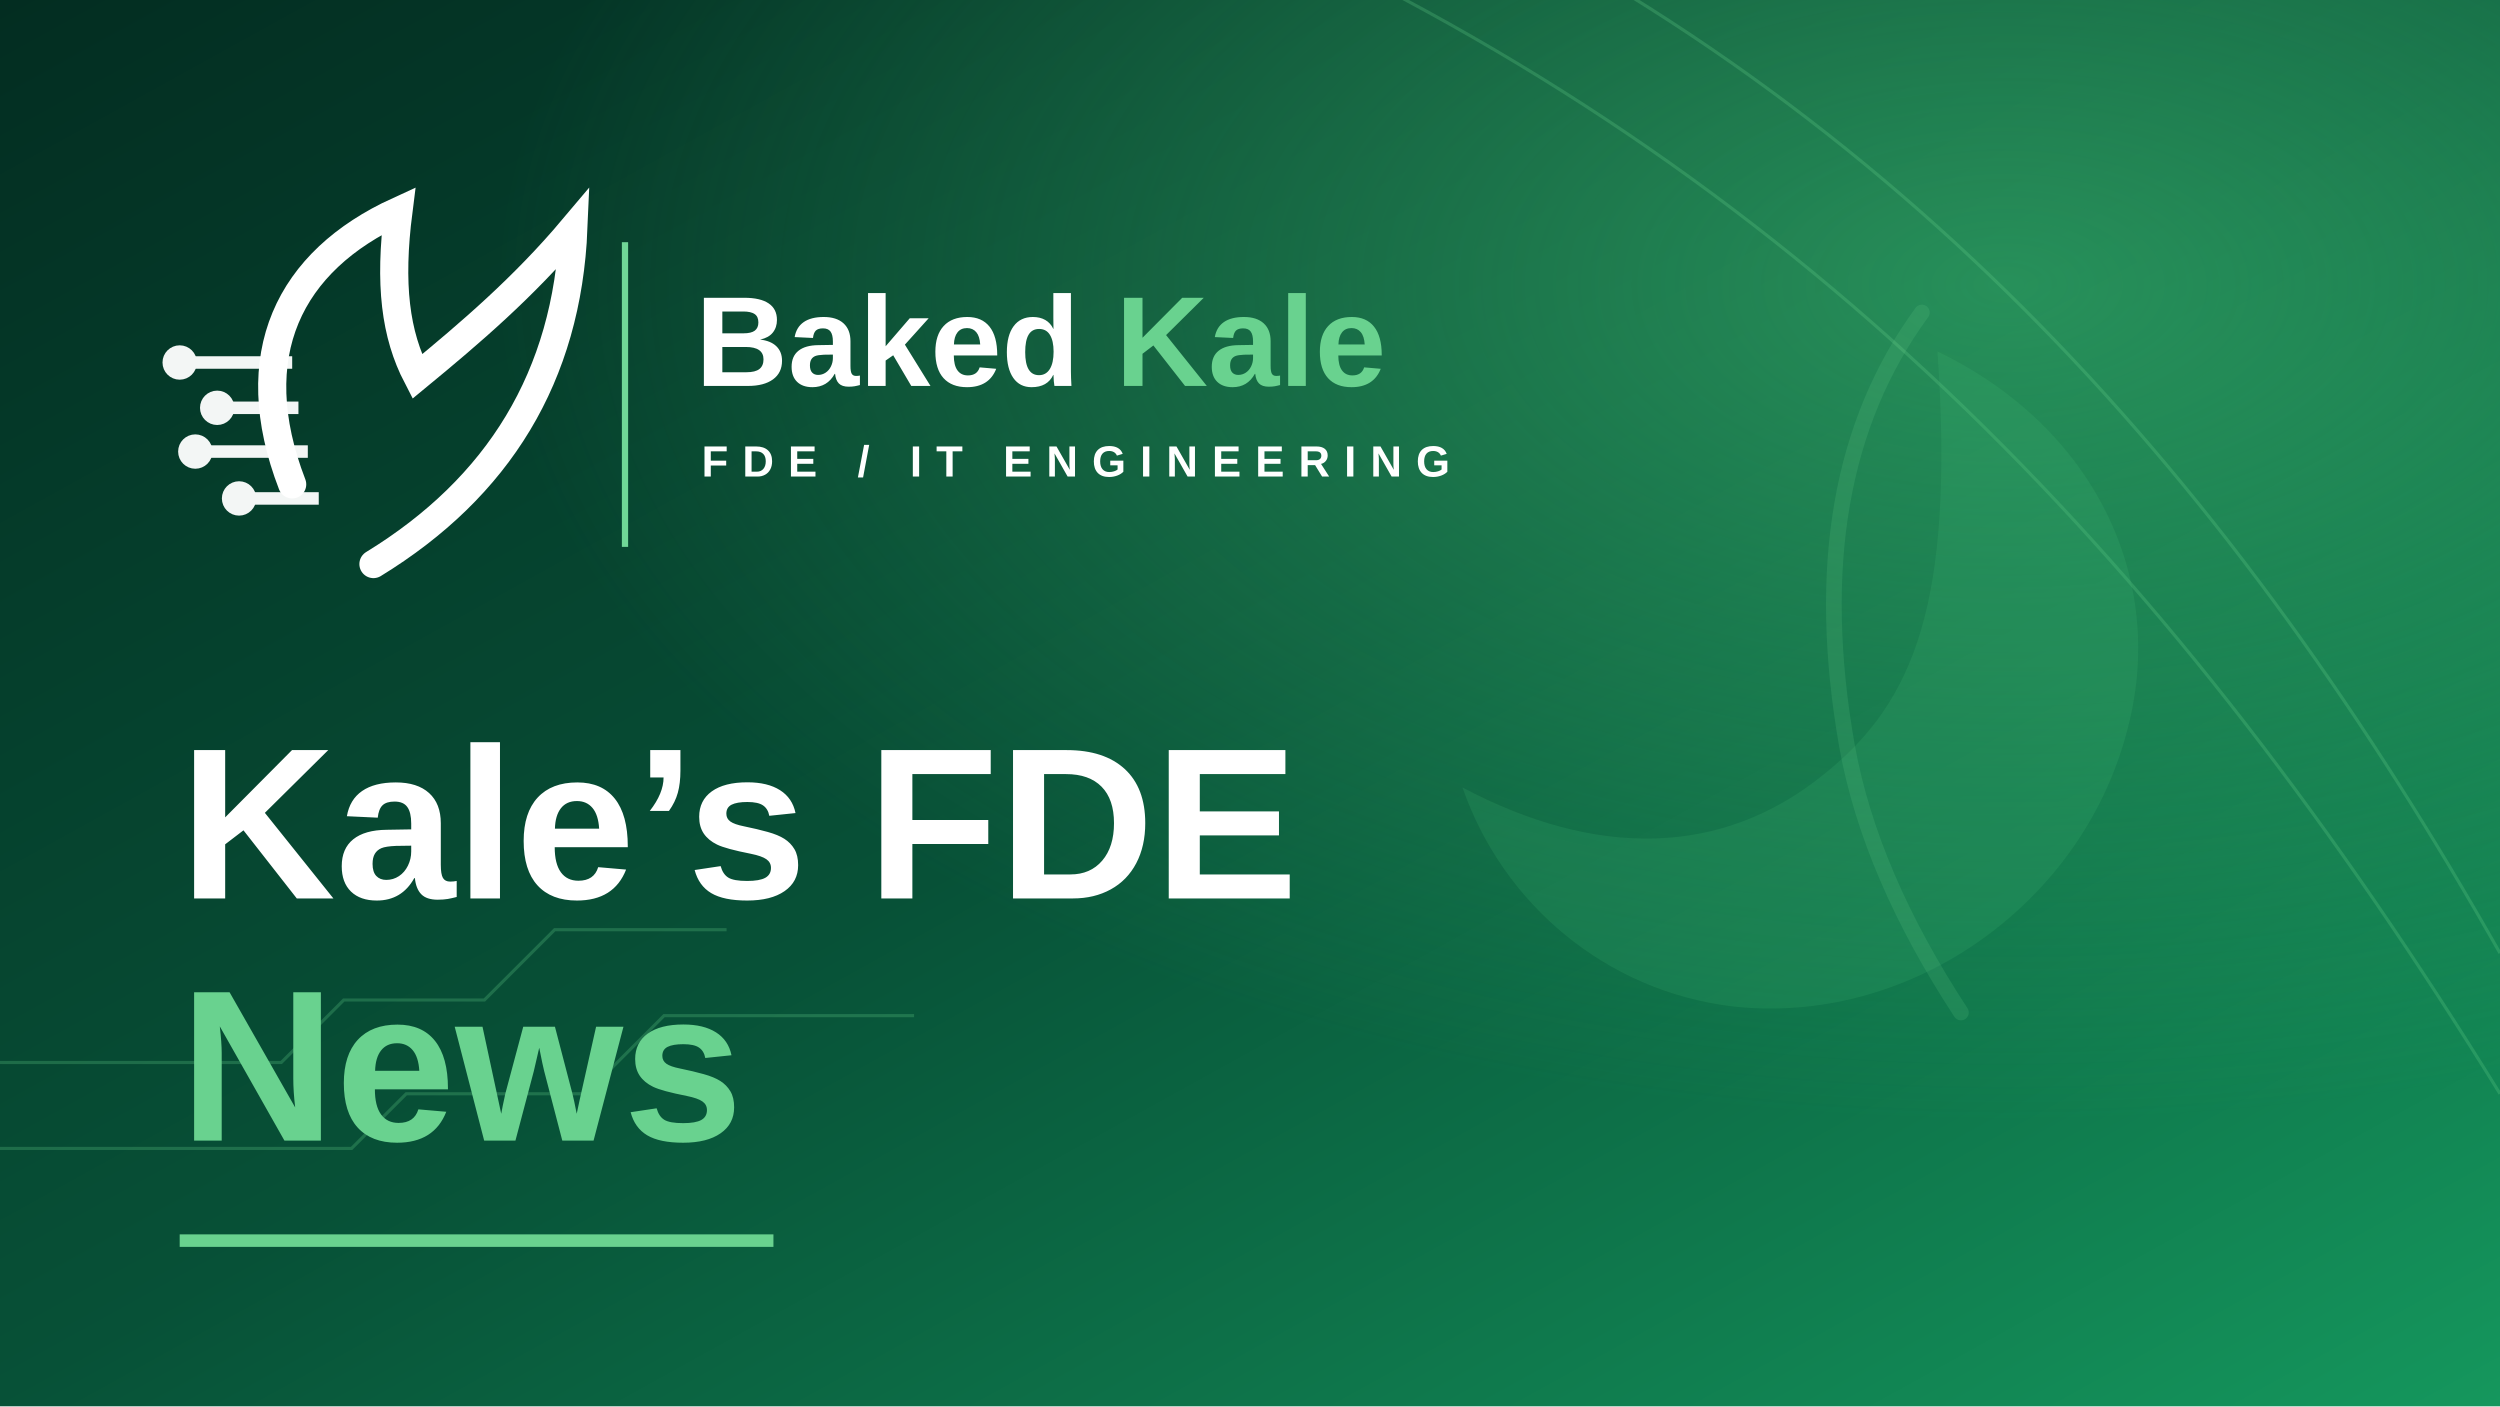
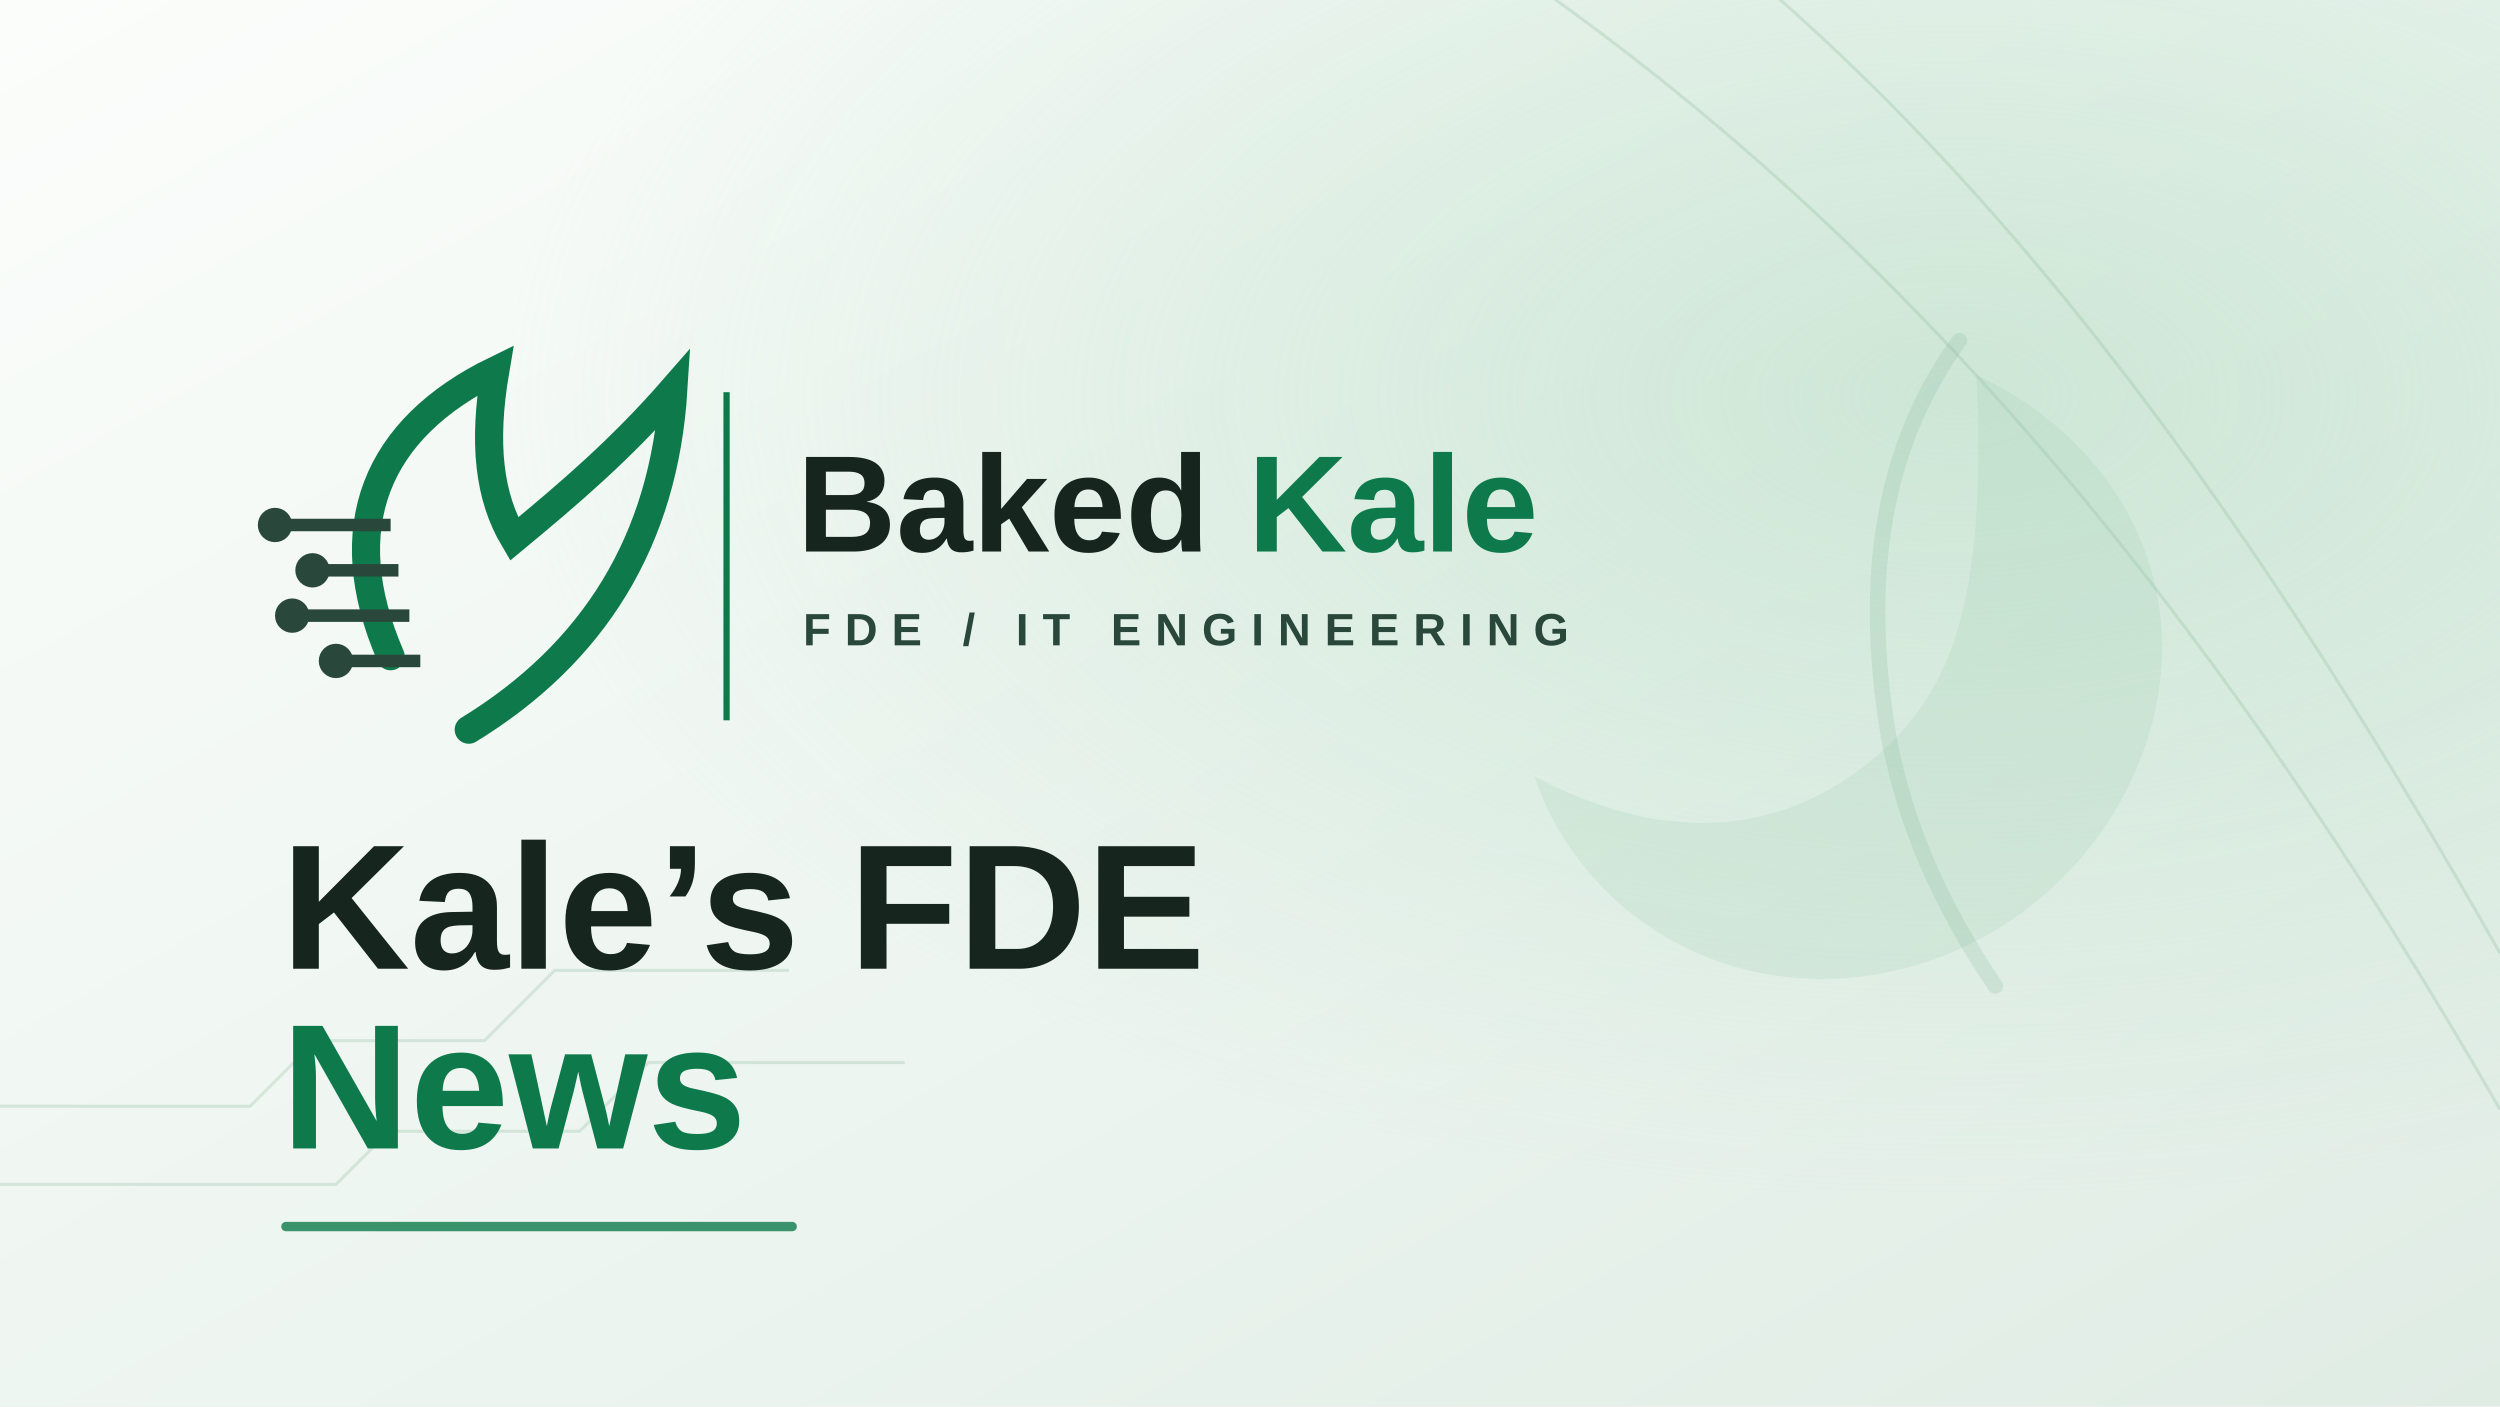
<svg xmlns="http://www.w3.org/2000/svg" viewBox="0 0 1600 900" role="img" aria-labelledby="t d">
  <defs>
-     <linearGradient id="g" x1="0" y1="0" x2="1" y2="1">
-       <stop stop-color="#032d21" />
-       <stop offset=".5" stop-color="#075137" />
-       <stop offset="1" stop-color="#15975d" />
+     <linearGradient id="bg" x1="0" y1="0" x2="1" y2="1">
+       <stop stop-color="#fbfdfb" />
+       <stop offset=".55" stop-color="#edf5f0" />
+       <stop offset="1" stop-color="#dfece4" />
    </linearGradient>
-     <radialGradient id="r" cx="80%" cy="20%" r="60%">
-       <stop stop-color="#42c477" stop-opacity=".55" />
-       <stop offset="1" stop-color="#42c477" stop-opacity="0" />
+     <radialGradient id="glow" cx="78%" cy="28%" r="58%">
+       <stop stop-color="#b9ddc6" stop-opacity=".62" />
+       <stop offset="1" stop-color="#b9ddc6" stop-opacity="0" />
    </radialGradient>
  </defs>
-   <rect width="1600" height="900" fill="url(#g)" />
-   <rect width="1600" height="900" fill="url(#r)" />
-   <g fill="none" stroke="#68d38d" stroke-width="2" opacity=".25">
-     <path d="M900-80C1220 70 1430 310 1600 610" />
-     <path d="M820-40C1160 120 1390 360 1600 700" />
-     <path d="M0 680h180l40-40h90l45-45h110" />
-     <path d="M0 735h225l35-35h115l50-50h160" />
+   <rect width="1600" height="900" fill="url(#bg)" />
+   <rect width="1600" height="900" fill="url(#glow)" />
+   <g fill="none" stroke="#8cb89c" stroke-width="2" opacity=".28">
+     <path d="M1040-80C1260 80 1430 310 1600 610" />
+     <path d="M960-25C1210 145 1410 380 1600 710" />
+     <path d="M0 708h160l42-42h108l45-45h150" />
+     <path d="M0 758h215l34-34h122l44-44h164" />
  </g>
-   <g transform="translate(115 135)">
-     <path d="M72 175C40 92 70 32 140 0c-6 47-2 79 12 106 34-28 68-57 100-95-4 95-48 166-128 215" fill="none" stroke="#fff" stroke-width="18" stroke-linecap="round" />
-     <g stroke="#fff" stroke-width="8" fill="none" opacity=".95">
-       <path d="M72 97H0M76 126H24M82 154H10M89 184H38" />
-       <circle cx="0" cy="97" r="7" fill="#fff" />
-       <circle cx="24" cy="126" r="7" fill="#fff" />
-       <circle cx="10" cy="154" r="7" fill="#fff" />
-       <circle cx="38" cy="184" r="7" fill="#fff" />
+   <g transform="translate(180 235)">
+     <path d="M70 185C34 102 61 39 137 2c-8 47-4 81 12 108 35-29 68-57 102-96-6 97-51 169-131 218" fill="none" stroke="#0e7a4b" stroke-width="18" stroke-linecap="round" />
+     <g stroke="#29483b" stroke-width="8" fill="none">
+       <path d="M70 101H-4M75 130H20M82 159H7M89 188H35" />
+       <circle cx="-4" cy="101" r="7" fill="#29483b" />
+       <circle cx="20" cy="130" r="7" fill="#29483b" />
+       <circle cx="7" cy="159" r="7" fill="#29483b" />
+       <circle cx="35" cy="188" r="7" fill="#29483b" />
    </g>
-     <line x1="285" y1="20" x2="285" y2="215" stroke="#70d797" stroke-width="4" />
-     <text x="330" y="112" font-family="Arial,sans-serif" font-size="82" font-weight="800" fill="#fff">Baked <tspan fill="#69d28f">Kale</tspan>
+     <line x1="285" y1="16" x2="285" y2="226" stroke="#0e7a4b" stroke-width="4" />
+     <text x="330" y="118" font-family="Arial,sans-serif" font-size="88" font-weight="800" fill="#17251f">Baked <tspan fill="#0e7a4b">Kale</tspan>
    </text>
-     <text x="334" y="170" font-family="Arial,sans-serif" font-size="28" font-weight="700" letter-spacing="9" fill="#fff">FDE / IT ENGINEERING</text>
+     <text x="334" y="178" font-family="Arial,sans-serif" font-size="29" font-weight="700" letter-spacing="9" fill="#29483b">FDE / IT ENGINEERING</text>
  </g>
-   <text x="115" y="575" font-family="Arial,sans-serif" font-size="138" font-weight="800" fill="#fff">Kale’s FDE</text>
-   <text x="115" y="730" font-family="Arial,sans-serif" font-size="138" font-weight="800" fill="#69d28f">News</text>
-   <rect x="115" y="790" width="380" height="8" fill="#69d28f" />
-   <path d="M1240 225c100 48 148 146 121 244-30 112-141 188-253 175-80-10-146-65-172-140 85 45 166 45 232-9 57-46 83-109 72-270z" fill="#49bf76" opacity=".16" />
-   <path d="M1230 200c-52 71-68 163-48 277 10 56 35 113 73 171" fill="none" stroke="#6bd58f" stroke-width="10" opacity=".16" stroke-linecap="round" />
+   <text x="180" y="620" font-family="Arial,sans-serif" font-size="114" font-weight="800" fill="#17251f">Kale’s FDE</text>
+   <text x="180" y="735" font-family="Arial,sans-serif" font-size="114" font-weight="800" fill="#0e7a4b">News</text>
+   <rect x="180" y="782" width="330" height="6" rx="3" fill="#0e7a4b" opacity=".8" />
+   <path d="M1265 240c91 43 137 132 112 224-28 104-131 174-236 161-73-9-135-58-159-128 78 41 152 41 214-9 52-42 76-100 69-248z" fill="#9fcbb0" opacity=".22" />
+   <path d="M1254 218c-48 66-63 150-45 255 10 53 32 105 68 158" fill="none" stroke="#86b899" stroke-width="10" opacity=".22" stroke-linecap="round" />
</svg>
